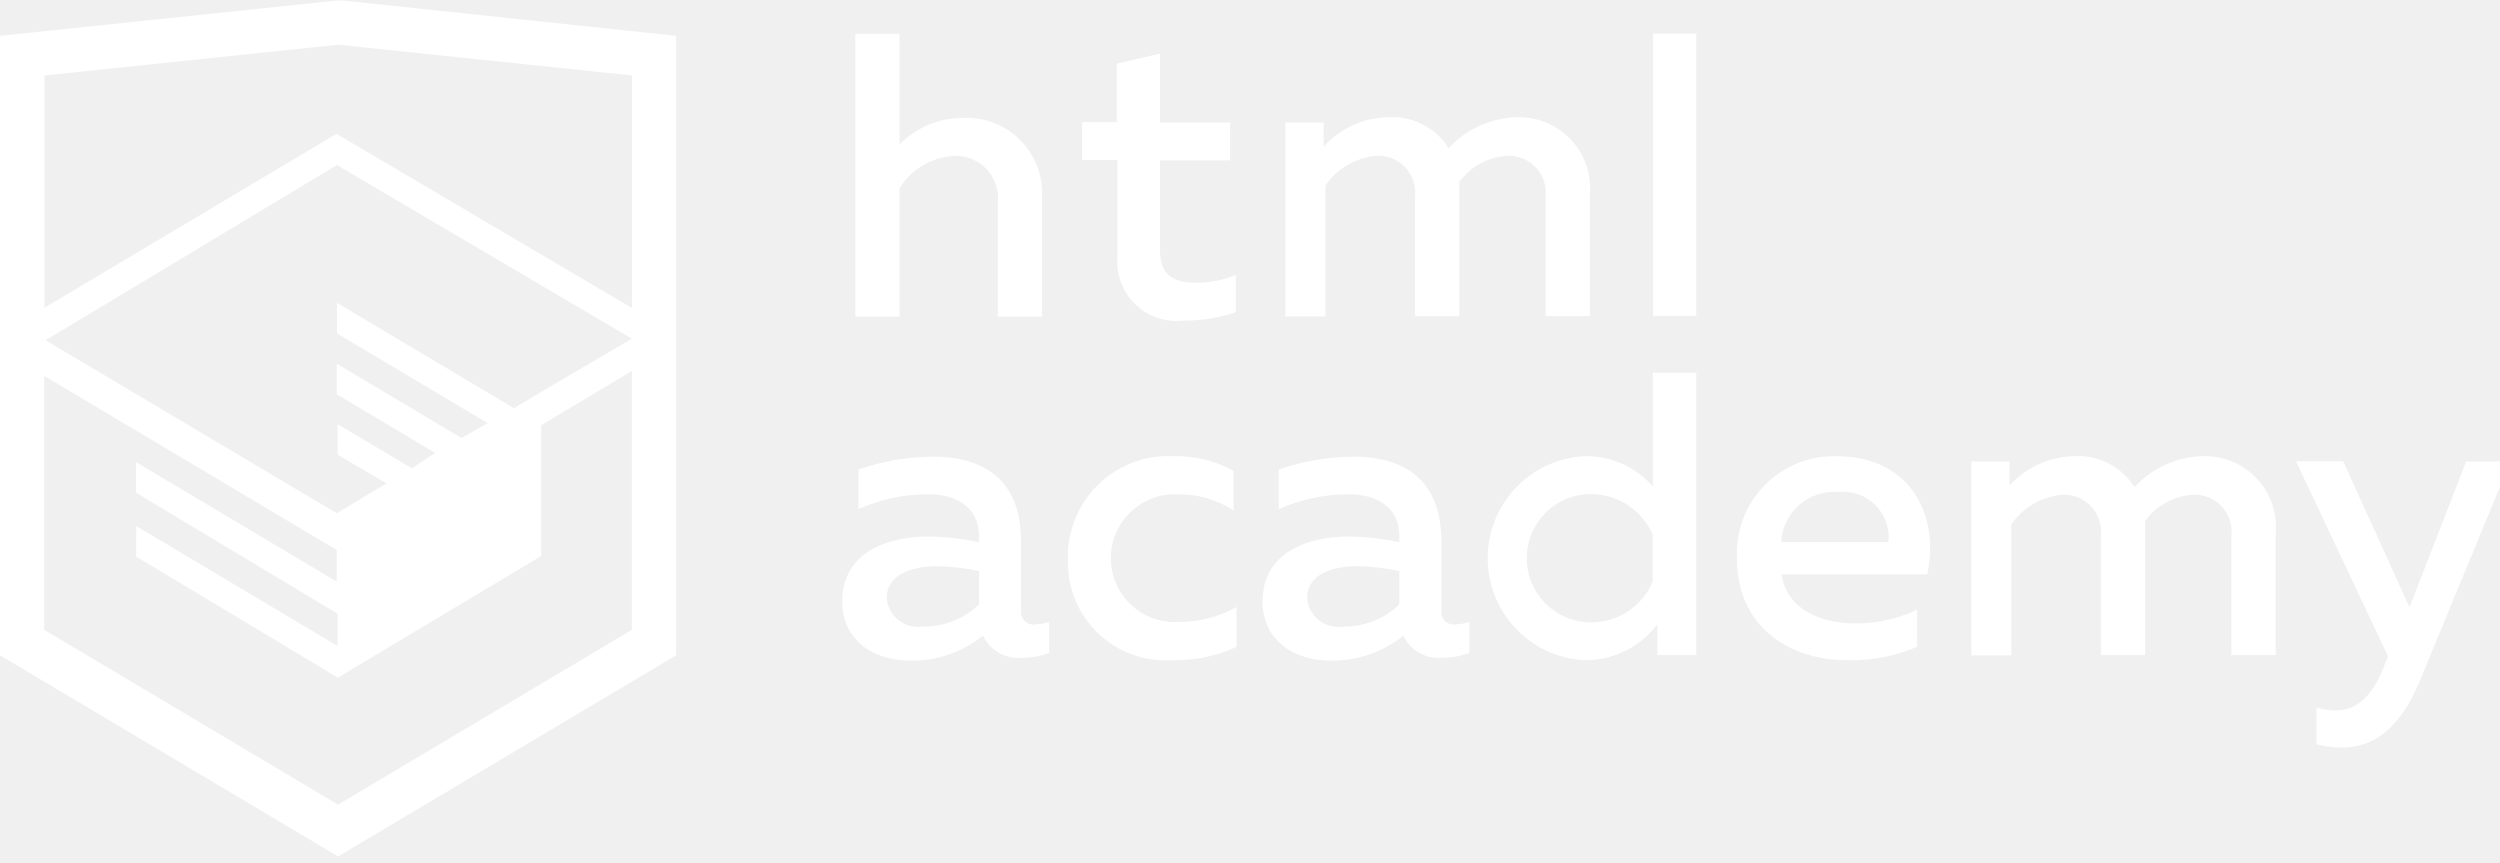
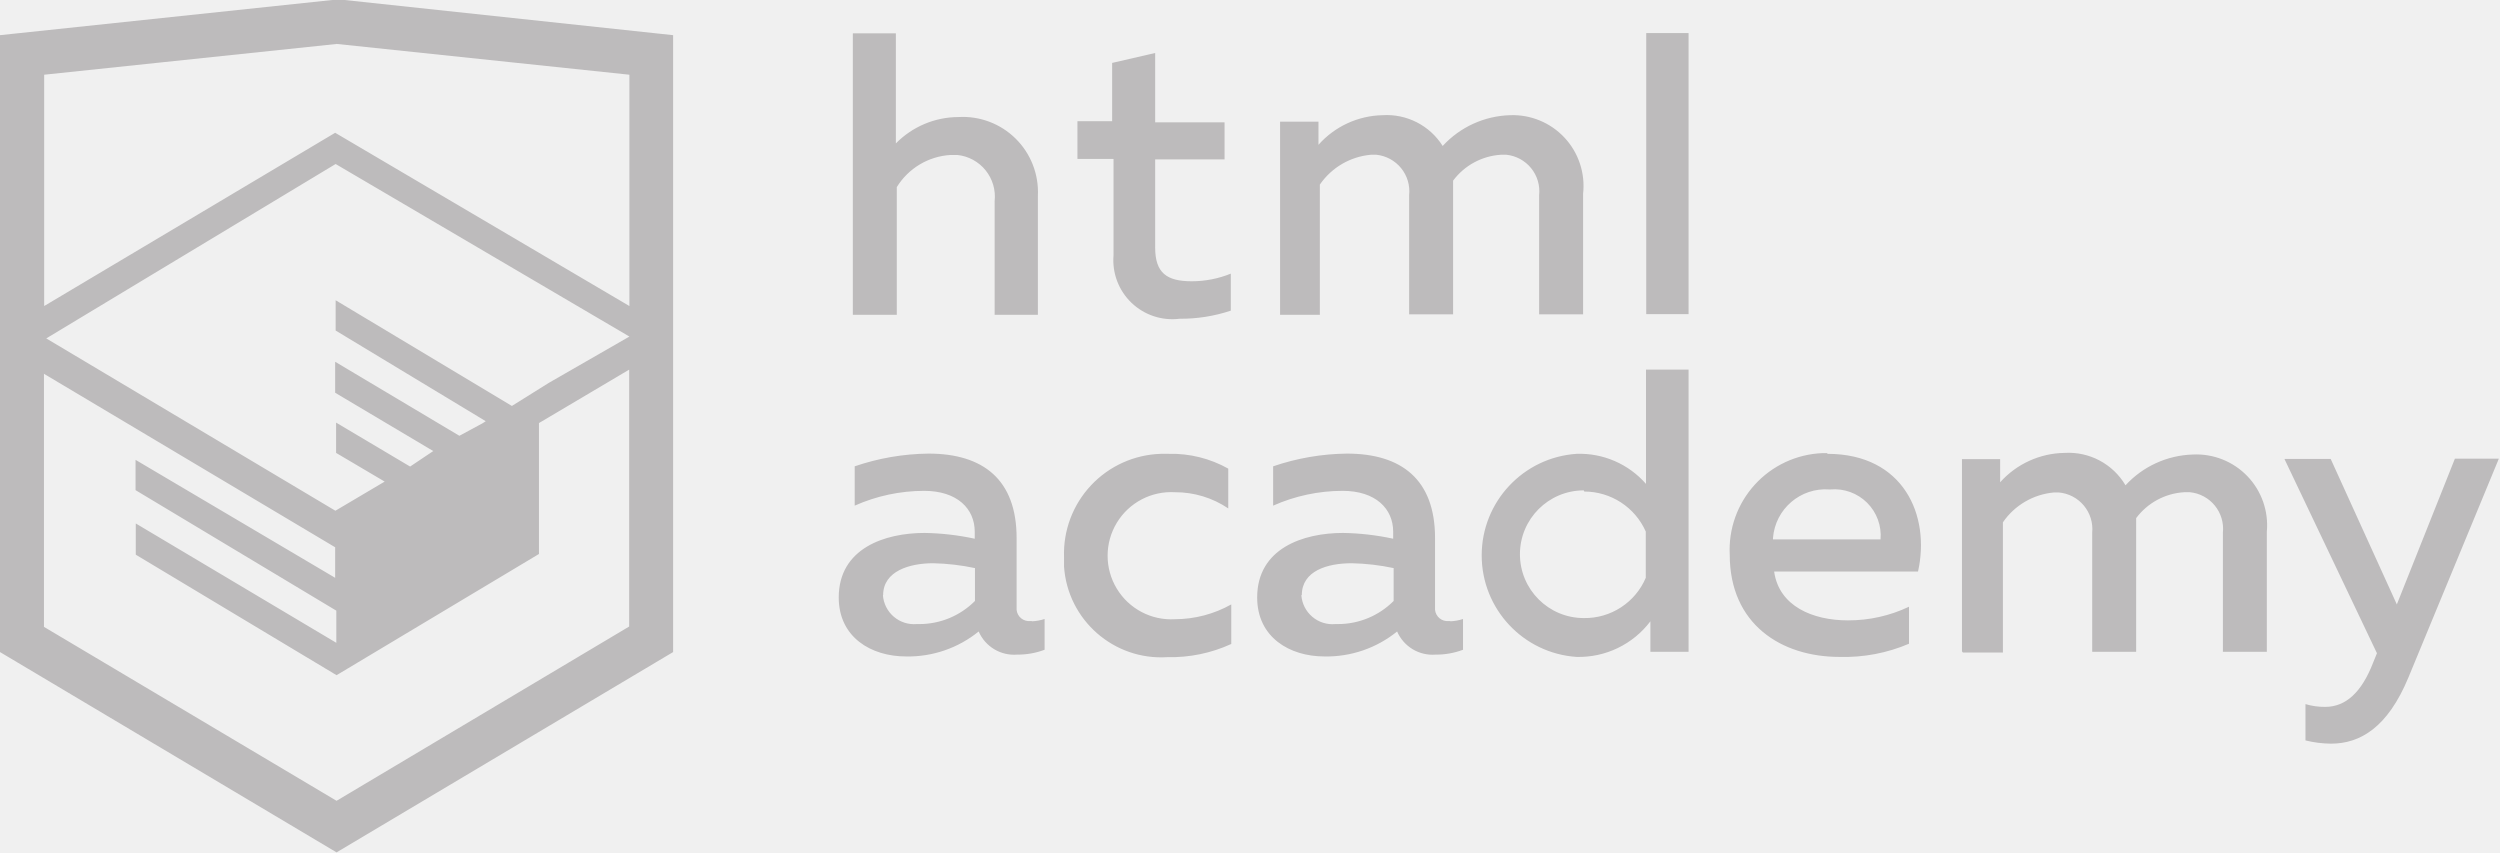
- <svg xmlns="http://www.w3.org/2000/svg" id="Layer_1" data-name="Layer 1" viewBox="0 0 113 39">
-   <path d="M401.93,351.51a2.07,2.07,0,0,0,.58-0.11v1.4a3.41,3.41,0,0,1-1.24.22,1.75,1.75,0,0,1-1.75-1,5.08,5.08,0,0,1-3.3,1.13c-1.59,0-3.06-.87-3.06-2.68,0-2.24,2.08-2.93,3.9-2.93a11.63,11.63,0,0,1,2.28.26v-0.31c0-1.09-.8-1.86-2.3-1.86a7.79,7.79,0,0,0-3.15.67v-1.79a10.72,10.72,0,0,1,3.35-.58c2.48,0,4,1.18,4,3.83v3.14A0.57,0.57,0,0,0,401.93,351.51Zm-6.76-1.19a1.42,1.42,0,0,0,1.64,1.29,3.56,3.56,0,0,0,2.53-1V349.1a10.21,10.21,0,0,0-1.9-.22C396.34,348.89,395.17,349.23,395.17,350.33Z" transform="translate(-355.09 -323.29)" fill="#fff" />
-   <path d="M408.15,343.91a5.29,5.29,0,0,1,2.7.67v1.79a4.28,4.28,0,0,0-2.42-.73,2.89,2.89,0,1,0,0,5.76,5.26,5.26,0,0,0,2.55-.67v1.8a6.58,6.58,0,0,1-2.9.6,4.42,4.42,0,0,1-4.72-4.54A4.54,4.54,0,0,1,408.15,343.91Z" transform="translate(-355.09 -323.29)" fill="#fff" />
-   <path d="M420.93,351.51a2.07,2.07,0,0,0,.58-0.11v1.4a3.41,3.41,0,0,1-1.24.22,1.75,1.75,0,0,1-1.75-1,5.08,5.08,0,0,1-3.3,1.13c-1.59,0-3.06-.87-3.06-2.68,0-2.24,2.08-2.93,3.9-2.93a11.63,11.63,0,0,1,2.28.26v-0.31c0-1.09-.8-1.86-2.3-1.86a7.79,7.79,0,0,0-3.15.67v-1.79a10.72,10.72,0,0,1,3.35-.58c2.48,0,4,1.18,4,3.83v3.14A0.57,0.57,0,0,0,420.93,351.51Zm-6.76-1.19a1.42,1.42,0,0,0,1.64,1.29,3.56,3.56,0,0,0,2.53-1V349.1a10.21,10.21,0,0,0-1.9-.22C415.33,348.89,414.17,349.23,414.17,350.33Z" transform="translate(-355.09 -323.29)" fill="#fff" />
-   <path d="M431.76,340.14V352.9H430v-1.39a4.07,4.07,0,0,1-3.35,1.62,4.62,4.62,0,0,1,0-9.22,4,4,0,0,1,3.15,1.37v-5.14h2ZM427,345.62a2.9,2.9,0,0,0,0,5.8,3,3,0,0,0,2.79-1.84v-2.13A3.06,3.06,0,0,0,427,345.62Z" transform="translate(-355.09 -323.29)" fill="#fff" />
-   <path d="M438.08,343.91c3.48,0,4.68,2.81,4.12,5.34h-6.58c0.22,1.57,1.75,2.22,3.35,2.22a6.41,6.41,0,0,0,2.77-.62v1.68a7.5,7.5,0,0,1-3.14.6c-2.68,0-5-1.53-5-4.61A4.39,4.39,0,0,1,438.08,343.91Zm0.09,1.62a2.39,2.39,0,0,0-2.57,2.26h4.85A2.06,2.06,0,0,0,438.17,345.53Z" transform="translate(-355.09 -323.29)" fill="#fff" />
-   <path d="M444.19,352.9v-8.75h1.73v1.09a4,4,0,0,1,2.92-1.33,3,3,0,0,1,2.73,1.4,4.33,4.33,0,0,1,3.06-1.4,3.21,3.21,0,0,1,3.32,3.52v5.47h-2v-5.41a1.67,1.67,0,0,0-1.73-1.84,2.94,2.94,0,0,0-2.17,1.18c0,0.2,0,.4,0,0.6v5.47h-2v-5.41a1.67,1.67,0,0,0-1.73-1.84,3.11,3.11,0,0,0-2.32,1.35v5.91h-2Z" transform="translate(-355.09 -323.29)" fill="#fff" />
-   <path d="M466.56,344.15h2l-4.1,9.93c-0.95,2.28-2.19,3-3.52,3a5,5,0,0,1-1.15-.15v-1.66a3,3,0,0,0,.89.13c0.95,0,1.66-.67,2.17-2l0.18-.44-4.16-8.82H461l3,6.6Z" transform="translate(-355.09 -323.29)" fill="#fff" />
-   <path d="M395.75,324.82v5a4,4,0,0,1,2.83-1.2,3.41,3.41,0,0,1,3.61,3.57v5.41h-2v-5.16a1.9,1.9,0,0,0-2-2.1,3.08,3.08,0,0,0-2.44,1.46v5.8h-2V324.82h2Z" transform="translate(-355.09 -323.29)" fill="#fff" />
-   <path d="M407.52,325.71v3.12h3.17v1.71h-3.17v4c0,1.15.53,1.53,1.66,1.53a4.71,4.71,0,0,0,1.77-.35v1.68a7.14,7.14,0,0,1-2.35.38,2.68,2.68,0,0,1-3-2.88v-4.38H404v-1.71h1.57v-2.64Z" transform="translate(-355.09 -323.29)" fill="#fff" />
-   <path d="M413.19,337.58v-8.75h1.73v1.09a4,4,0,0,1,2.92-1.33,3,3,0,0,1,2.73,1.4,4.33,4.33,0,0,1,3.06-1.4,3.21,3.21,0,0,1,3.32,3.52v5.47h-2v-5.41a1.67,1.67,0,0,0-1.73-1.84,2.94,2.94,0,0,0-2.17,1.18c0,0.2,0,.4,0,0.6v5.47h-2v-5.41a1.67,1.67,0,0,0-1.73-1.84,3.11,3.11,0,0,0-2.32,1.35v5.91h-2Z" transform="translate(-355.09 -323.29)" fill="#fff" />
-   <rect x="74.72" y="1.52" width="1.95" height="12.76" fill="#fff" />
-   <path d="M370.53,323.31l-0.16,0-15.28,1.6v28L370.37,362l15.28-9.09v-28Zm13.12,28.45-13.28,7.9-13.28-7.9V340.28l13.22,7.87,0,1.43-9.07-5.4v1.38l9.11,5.47,0,1.46-9.1-5.42v1.38l9.11,5.47h0l9.19-5.5v-1.39h0v-4.52l4.1-2.45v11.67Zm0-13.16L380,340.74h0l-1.68,1-8-4.76v1.38l6.84,4.07-0.06,0-0.15.09-1,.57-5.64-3.36v1.38l4.45,2.65-1.05.7,0,0-3.36-2v1.38l2.21,1.3-2.25,1.35-13.16-7.82,13.17-7.92h0Zm0-1.39-13.35-7.87h0l-13.2,7.86v-10.5l13.28-1.39,13.28,1.39v10.51Z" transform="translate(-355.09 -323.29)" fill="#fff" />
+ <svg xmlns="http://www.w3.org/2000/svg" id="Layer_1" data-name="Layer 1" viewBox="0 0 108.08 36.85">
+   <path d="M44.61,26.88a2,2,0,0,0,.55-0.1v1.33a3.25,3.25,0,0,1-1.18.21,1.67,1.67,0,0,1-1.67-1,4.84,4.84,0,0,1-3.14,1.08c-1.51,0-2.91-.83-2.91-2.55,0-2.13,2-2.79,3.71-2.79a11.08,11.08,0,0,1,2.17.25v-0.3c0-1-.76-1.77-2.19-1.77a7.42,7.42,0,0,0-3,.64v-1.7a10.21,10.21,0,0,1,3.19-.55c2.36,0,3.81,1.12,3.81,3.65v3a0.54,0.54,0,0,0,.49.59h0.17Zm-6.44-1.13A1.35,1.35,0,0,0,39.63,27h0.11a3.39,3.39,0,0,0,2.41-1V24.58a9.72,9.72,0,0,0-1.81-.21c-1,0-2.16.33-2.16,1.38h0Zm12.36-6.11a5,5,0,0,1,2.57.64V22a4.08,4.08,0,0,0-2.3-.7,2.75,2.75,0,1,0,0,5.49,5,5,0,0,0,2.43-.64v1.71a6.27,6.27,0,0,1-2.76.57A4.21,4.21,0,0,1,46,24.51q0-.21,0-0.41a4.32,4.32,0,0,1,4.18-4.46h0.38Zm12.17,7.24a2,2,0,0,0,.55-0.1v1.33a3.25,3.25,0,0,1-1.18.21,1.67,1.67,0,0,1-1.67-1,4.84,4.84,0,0,1-3.14,1.08c-1.51,0-2.91-.83-2.91-2.55,0-2.13,2-2.79,3.71-2.79a11.08,11.08,0,0,1,2.17.25v-0.3c0-1-.76-1.77-2.19-1.77a7.42,7.42,0,0,0-3,.64v-1.7a10.21,10.21,0,0,1,3.19-.55c2.36,0,3.81,1.12,3.81,3.65v3a0.54,0.54,0,0,0,.49.59h0.17Zm-6.44-1.13A1.35,1.35,0,0,0,57.73,27h0.11a3.39,3.39,0,0,0,2.41-1V24.58a9.72,9.72,0,0,0-1.81-.21c-1.06,0-2.16.33-2.16,1.38h0ZM73,16V28.2H71.35V26.88a3.88,3.88,0,0,1-3.19,1.54,4.4,4.4,0,0,1,0-8.78,3.81,3.81,0,0,1,3,1.3V16H73Zm-4.53,5.22a2.76,2.76,0,1,0,0,5.52A2.86,2.86,0,0,0,71.15,25V23A2.91,2.91,0,0,0,68.49,21.27ZM79,19.64c3.31,0,4.46,2.68,3.92,5.09H76.7c0.21,1.5,1.67,2.11,3.19,2.11a6.11,6.11,0,0,0,2.64-.59v1.6a7.14,7.14,0,0,1-3,.57C77,28.42,74.78,27,74.78,24a4.18,4.18,0,0,1,4-4.39H79Zm0.09,1.54a2.28,2.28,0,0,0-2.44,2.1v0.06H81.3A2,2,0,0,0,79.13,21.18Zm5.73,7V19.87h1.65v1a3.81,3.81,0,0,1,2.78-1.27A2.86,2.86,0,0,1,91.89,21a4.12,4.12,0,0,1,2.91-1.33A3.06,3.06,0,0,1,98,23V28.2h-1.9V23.05a1.59,1.59,0,0,0-1.42-1.75H94.42a2.8,2.8,0,0,0-2.07,1.12V28.2h-1.9V23.05A1.59,1.59,0,0,0,89,21.31H88.8a3,3,0,0,0-2.21,1.29v5.63H84.86Zm21.31-8.33h1.9l-3.91,9.46c-0.9,2.17-2.09,2.86-3.35,2.86a4.76,4.76,0,0,1-1.1-.14V30.46a2.86,2.86,0,0,0,.85.12c0.9,0,1.58-.64,2.07-1.9l0.17-.42-4-8.4h2l2.86,6.29ZM38.73,1.46V6.22a3.81,3.81,0,0,1,2.7-1.14,3.25,3.25,0,0,1,3.44,3.4v5.15H43V8.72a1.81,1.81,0,0,0-1.61-2h-0.3a2.93,2.93,0,0,0-2.32,1.39v5.52h-1.9V1.46h1.9ZM49.94,2.31v3h3V6.91h-3v3.81c0,1.1.5,1.46,1.58,1.46a4.49,4.49,0,0,0,1.69-.33v1.6A6.8,6.8,0,0,1,51,13.8a2.55,2.55,0,0,1-2.86-2.74V6.89H46.58V5.26h1.5V2.74Zm5.4,11.31V5.28H57v1A3.81,3.81,0,0,1,59.77,5a2.86,2.86,0,0,1,2.6,1.33A4.12,4.12,0,0,1,65.28,5,3.06,3.06,0,0,1,68.44,8.4v5.21h-1.9V8.46a1.59,1.59,0,0,0-1.42-1.75H64.89a2.8,2.8,0,0,0-2.07,1.12v5.78h-1.9V8.46A1.59,1.59,0,0,0,59.5,6.71H59.27A3,3,0,0,0,57.06,8v5.63H55.34ZM71.17,1.45H73V13.6H71.17V1.45ZM14.71,0H14.55L0,1.54V28.21l14.55,8.66,14.55-8.66V1.54Zm12.5,27.1L14.55,34.64,1.9,27.12V16.18l12.59,7.5V25L5.86,19.9v1.31l8.68,5.21v1.39L5.87,22.65V24l8.68,5.21,8.75-5.24V18.31L27.2,16V27.12Zm0-12.53-3.48,2-1.6,1L14.51,13v1.31L21,18.23H21l-0.14.09-1,.54-5.37-3.2V17l4.24,2.52-1,.67-3.2-1.9v1.31l2.1,1.24L14.5,22.1,2,14.65,14.51,7.11Zm0-1.32L14.49,5.76,1.91,13.25v-10L14.56,1.92,27.21,3.25v10h0Z" transform="translate(0 -0.02)" fill="#bdbbbc" />
</svg>
